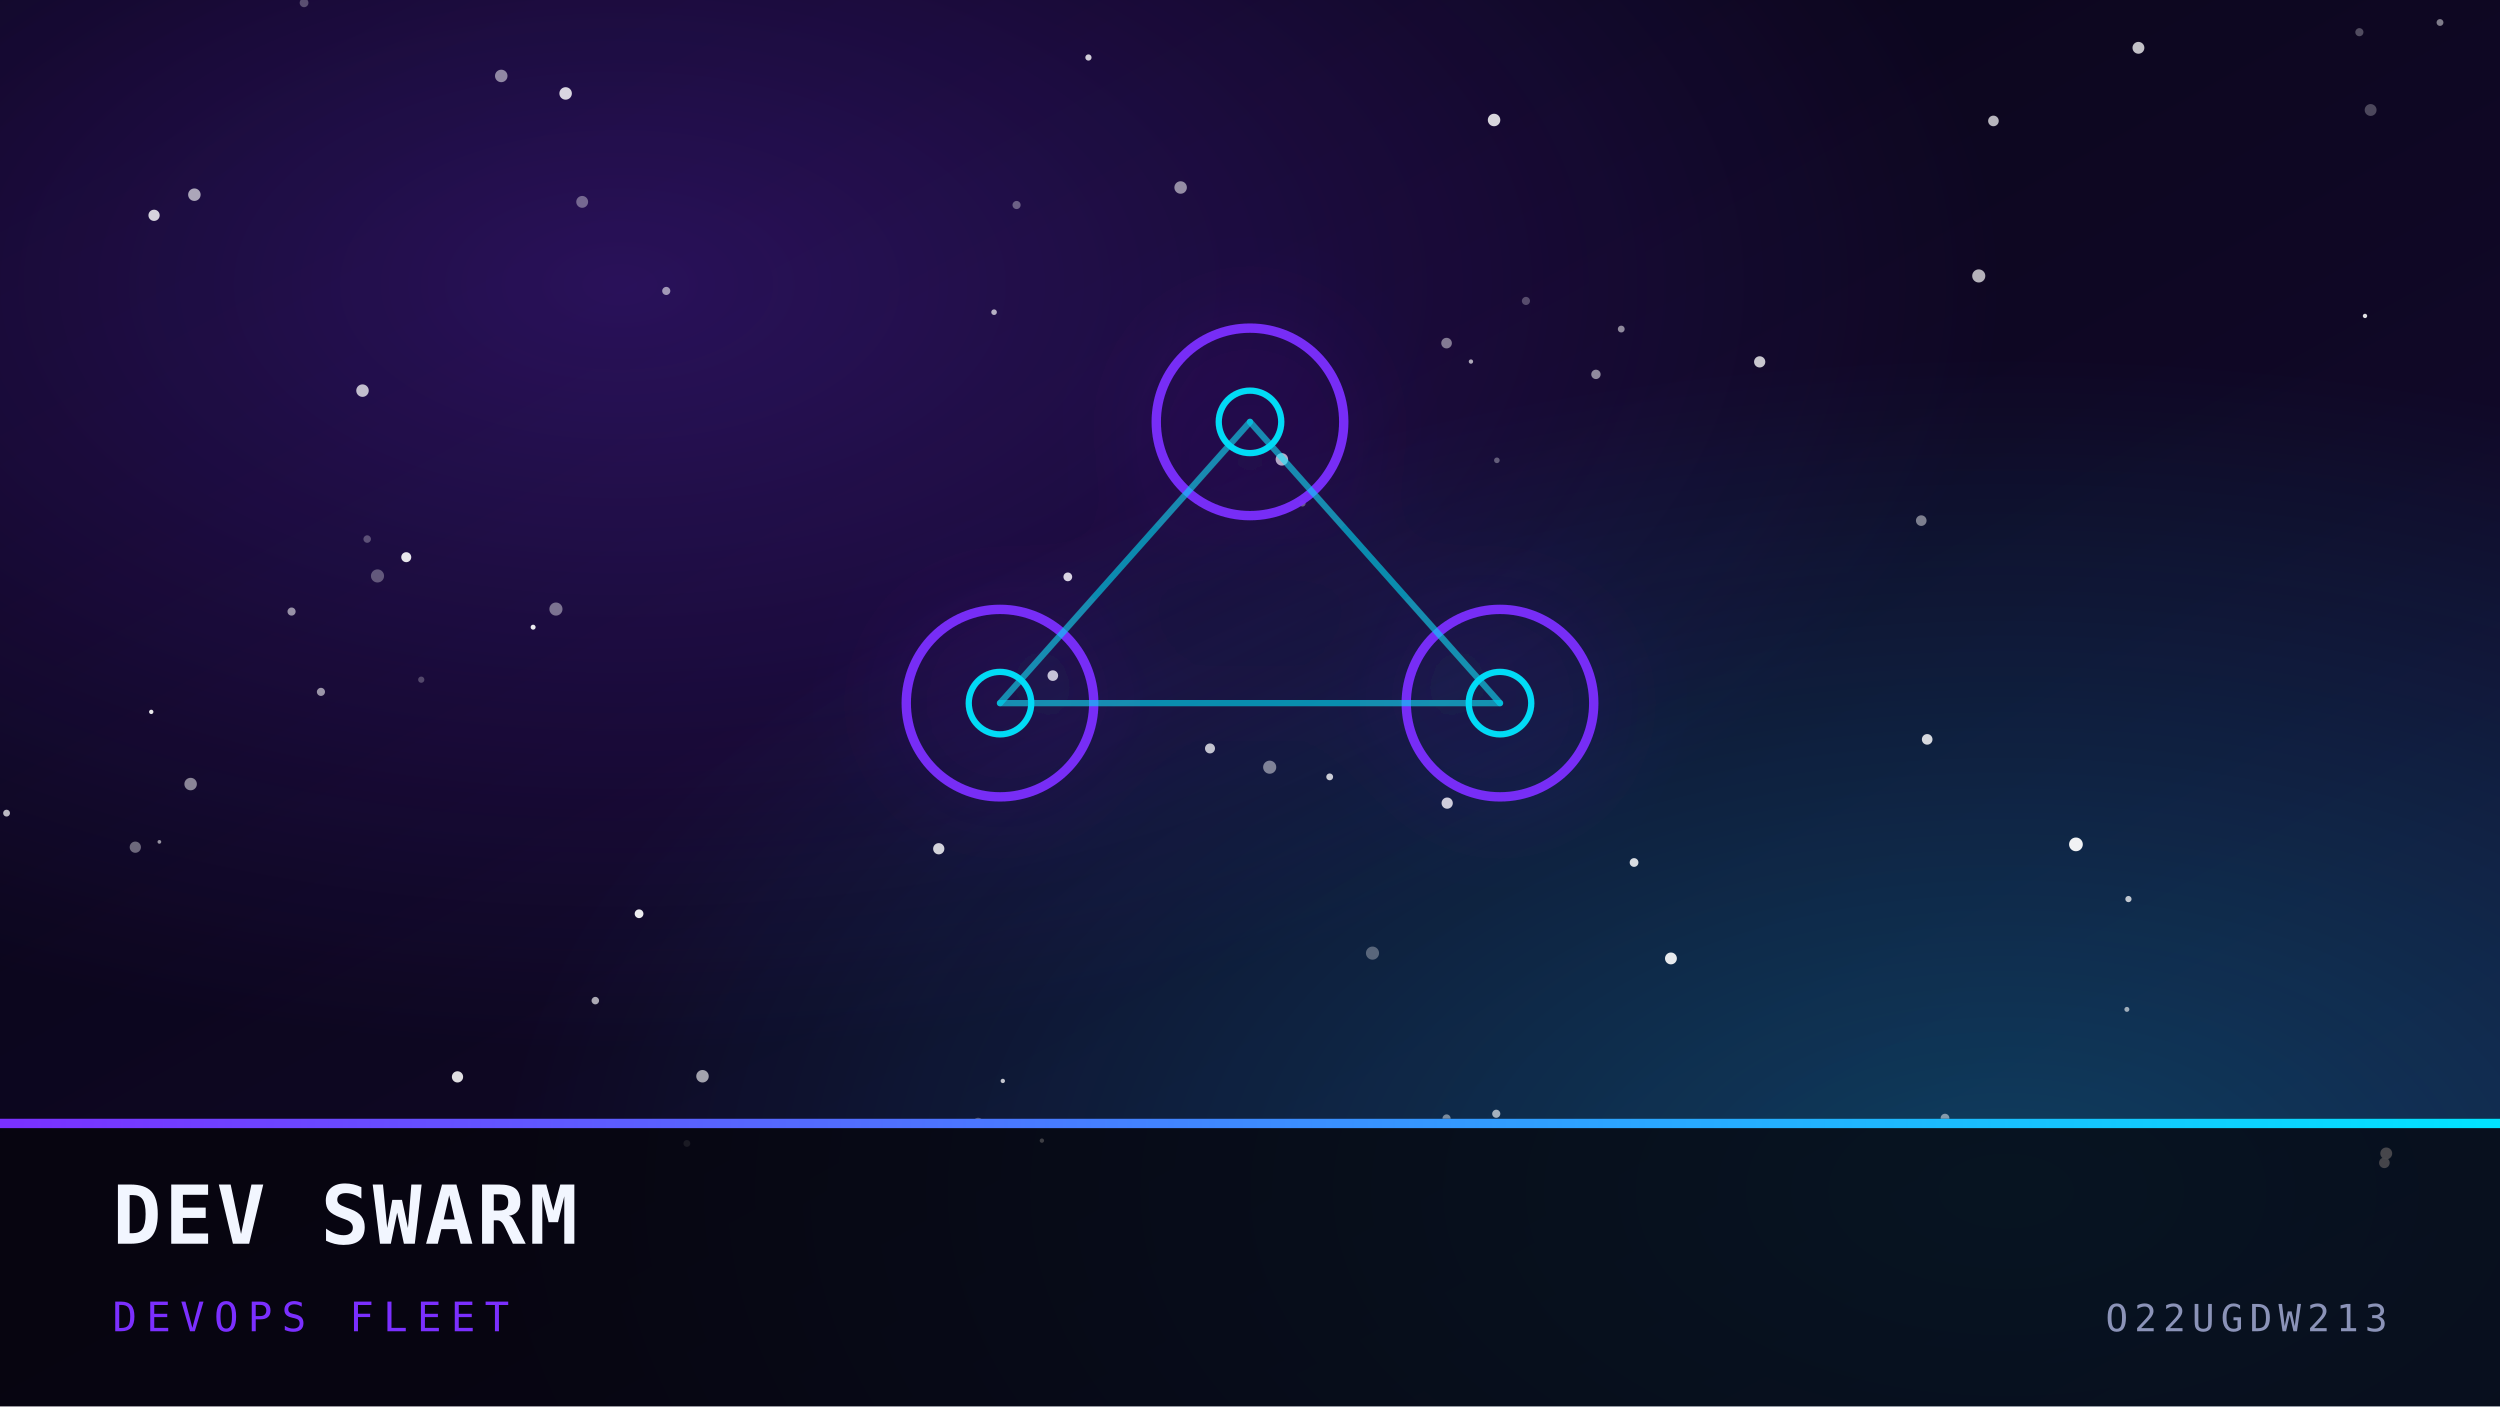
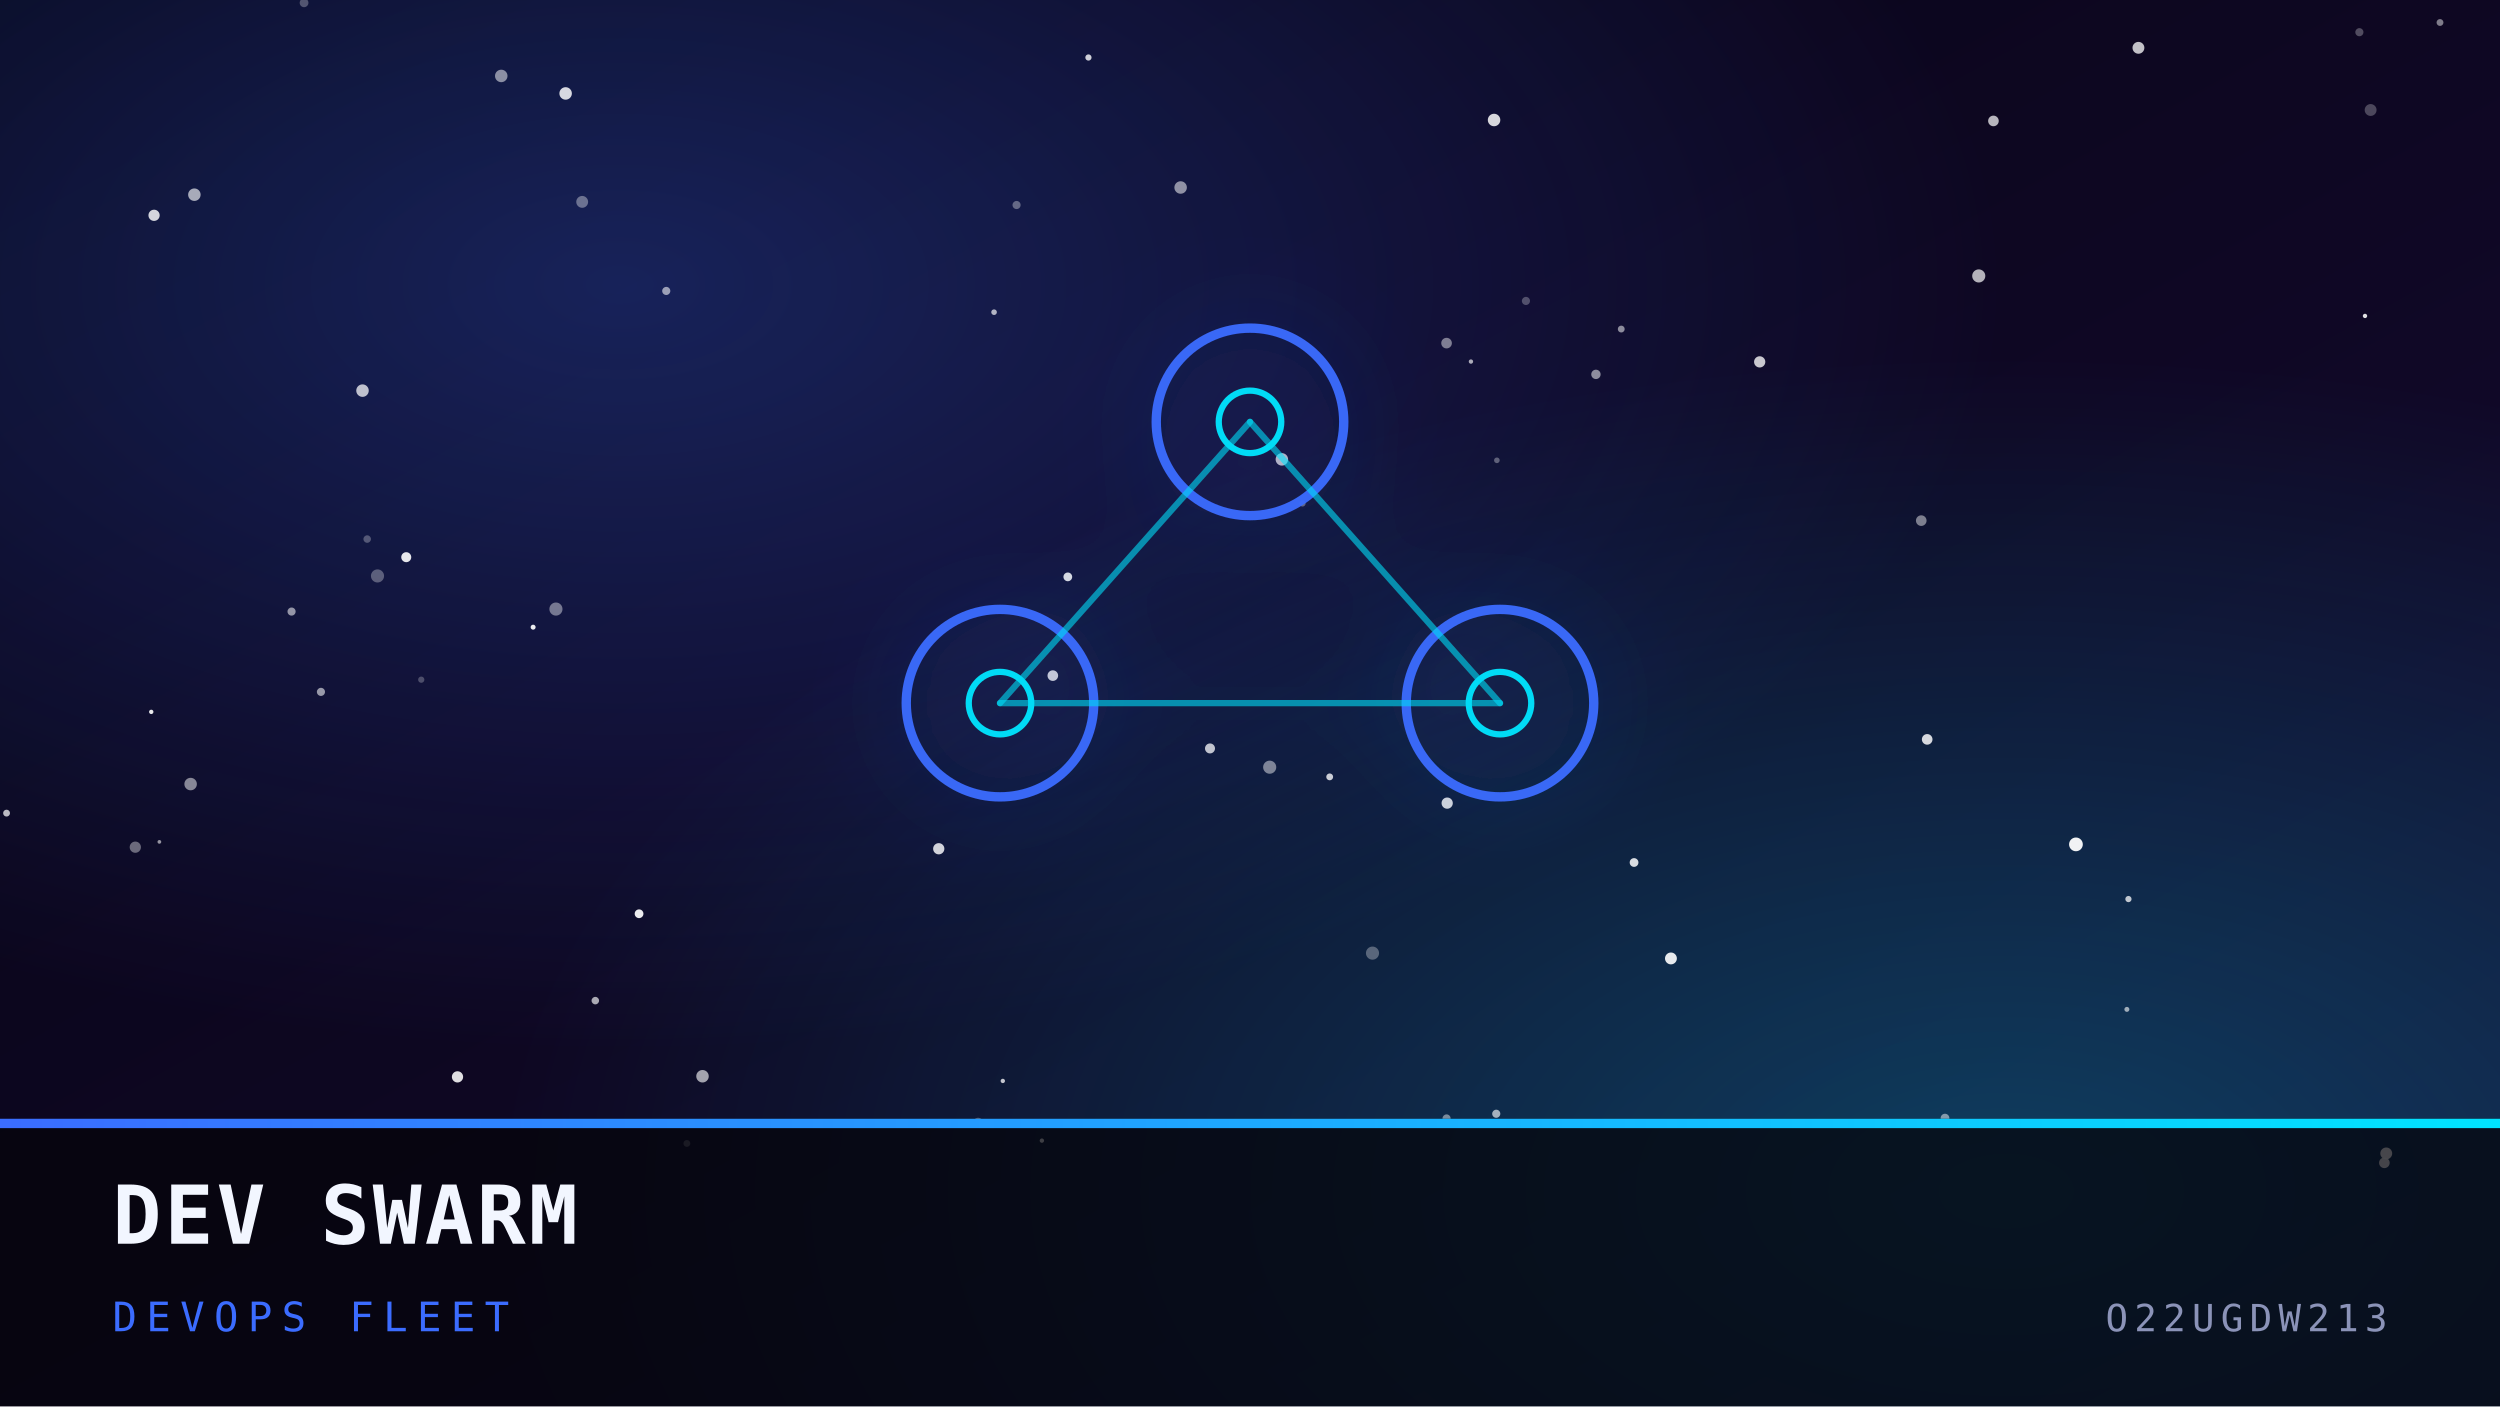
<svg xmlns="http://www.w3.org/2000/svg" viewBox="0 0 800 450" role="img" aria-label="Dev Swarm cover art">
  <defs>
    <linearGradient id="bgdevswarm" x1="0" y1="0" x2="1" y2="1">
      <stop offset="0" stop-color="#060412" />
      <stop offset="1" stop-color="#160a33" />
    </linearGradient>
    <radialGradient id="neb1devswarm" cx="0.25" cy="0.2" r="0.55">
-       <stop offset="0" stop-color="#7b2fff" stop-opacity="0.28" />
-       <stop offset="1" stop-color="#7b2fff" stop-opacity="0" />
+       <stop offset="0" stop-color="#3b6cff" stop-opacity="0.28" />
+       <stop offset="1" stop-color="#3b6cff" stop-opacity="0" />
    </radialGradient>
    <radialGradient id="neb2devswarm" cx="0.8" cy="0.85" r="0.6">
      <stop offset="0" stop-color="#00e5ff" stop-opacity="0.24" />
      <stop offset="1" stop-color="#00e5ff" stop-opacity="0" />
    </radialGradient>
    <linearGradient id="bardevswarm" x1="0" y1="0" x2="1" y2="0">
-       <stop offset="0" stop-color="#7b2fff" />
+       <stop offset="0" stop-color="#3b6cff" />
      <stop offset="1" stop-color="#00e5ff" />
    </linearGradient>
  </defs>
  <rect width="800" height="450" fill="url(#bgdevswarm)" />
  <rect width="800" height="450" fill="url(#neb1devswarm)" />
  <rect width="800" height="450" fill="url(#neb2devswarm)" />
  <circle cx="416.8" cy="161.1" r="1.0" fill="#fff" opacity="0.34" />
  <circle cx="387.2" cy="239.5" r="1.6" fill="#fff" opacity="0.75" />
  <circle cx="348.3" cy="18.4" r="1.0" fill="#fff" opacity="0.80" />
  <circle cx="336.9" cy="216.2" r="1.7" fill="#fff" opacity="0.78" />
  <circle cx="130.0" cy="178.3" r="1.6" fill="#fff" opacity="0.90" />
  <circle cx="224.8" cy="344.4" r="2.0" fill="#fff" opacity="0.62" />
  <circle cx="462.9" cy="357.9" r="1.3" fill="#fff" opacity="0.45" />
  <circle cx="637.9" cy="38.7" r="1.7" fill="#fff" opacity="0.70" />
  <circle cx="313.0" cy="359.3" r="1.6" fill="#fff" opacity="0.36" />
  <circle cx="333.4" cy="365.0" r="0.7" fill="#fff" opacity="0.82" />
  <circle cx="439.2" cy="305.0" r="2.1" fill="#fff" opacity="0.31" />
  <circle cx="341.7" cy="184.6" r="1.4" fill="#fff" opacity="0.84" />
  <circle cx="49.3" cy="68.9" r="1.8" fill="#fff" opacity="0.82" />
  <circle cx="758.6" cy="35.2" r="1.9" fill="#fff" opacity="0.26" />
  <circle cx="633.2" cy="88.3" r="2.1" fill="#fff" opacity="0.69" />
  <circle cx="377.8" cy="60.0" r="2.0" fill="#fff" opacity="0.53" />
  <circle cx="755.0" cy="10.3" r="1.3" fill="#fff" opacity="0.28" />
  <circle cx="219.8" cy="365.9" r="1.1" fill="#fff" opacity="0.28" />
  <circle cx="300.4" cy="271.6" r="1.8" fill="#fff" opacity="0.82" />
  <circle cx="93.3" cy="195.7" r="1.3" fill="#fff" opacity="0.55" />
  <circle cx="478.1" cy="38.4" r="2.0" fill="#fff" opacity="0.83" />
  <circle cx="470.7" cy="115.7" r="0.7" fill="#fff" opacity="0.65" />
  <circle cx="763.6" cy="369.1" r="1.9" fill="#fff" opacity="0.93" />
  <circle cx="563.1" cy="115.8" r="1.8" fill="#fff" opacity="0.77" />
  <circle cx="534.7" cy="306.7" r="1.9" fill="#fff" opacity="0.90" />
  <circle cx="320.9" cy="345.9" r="0.7" fill="#fff" opacity="0.75" />
  <circle cx="510.7" cy="119.8" r="1.5" fill="#fff" opacity="0.52" />
  <circle cx="616.7" cy="236.6" r="1.7" fill="#fff" opacity="0.83" />
  <circle cx="181.0" cy="29.9" r="2.0" fill="#fff" opacity="0.83" />
  <circle cx="186.3" cy="64.6" r="1.9" fill="#fff" opacity="0.37" />
  <circle cx="318.1" cy="99.9" r="0.9" fill="#fff" opacity="0.67" />
  <circle cx="614.8" cy="166.6" r="1.7" fill="#fff" opacity="0.46" />
  <circle cx="170.6" cy="200.7" r="0.8" fill="#fff" opacity="0.92" />
  <circle cx="190.5" cy="320.2" r="1.2" fill="#fff" opacity="0.65" />
  <circle cx="213.2" cy="93.1" r="1.3" fill="#fff" opacity="0.57" />
  <circle cx="2.1" cy="260.2" r="1.1" fill="#fff" opacity="0.72" />
  <circle cx="622.4" cy="357.8" r="1.4" fill="#fff" opacity="0.49" />
  <circle cx="102.7" cy="221.4" r="1.3" fill="#fff" opacity="0.57" />
  <circle cx="325.3" cy="65.6" r="1.3" fill="#fff" opacity="0.34" />
  <circle cx="780.8" cy="7.2" r="1.1" fill="#fff" opacity="0.47" />
  <circle cx="134.8" cy="217.5" r="1.0" fill="#fff" opacity="0.25" />
  <circle cx="117.5" cy="172.5" r="1.2" fill="#fff" opacity="0.28" />
  <circle cx="160.4" cy="24.3" r="2.0" fill="#fff" opacity="0.51" />
  <circle cx="681.1" cy="287.7" r="1.0" fill="#fff" opacity="0.74" />
  <circle cx="406.3" cy="245.5" r="2.1" fill="#fff" opacity="0.46" />
  <circle cx="518.8" cy="105.3" r="1.1" fill="#fff" opacity="0.52" />
  <circle cx="763.0" cy="372.1" r="1.7" fill="#fff" opacity="0.90" />
  <circle cx="177.9" cy="194.9" r="2.1" fill="#fff" opacity="0.42" />
  <circle cx="479.0" cy="147.3" r="0.9" fill="#fff" opacity="0.33" />
  <circle cx="48.4" cy="227.8" r="0.7" fill="#fff" opacity="0.91" />
  <circle cx="204.5" cy="292.4" r="1.4" fill="#fff" opacity="0.92" />
  <circle cx="146.4" cy="344.6" r="1.8" fill="#fff" opacity="0.87" />
  <circle cx="488.3" cy="96.3" r="1.3" fill="#fff" opacity="0.27" />
  <circle cx="51.0" cy="269.4" r="0.6" fill="#fff" opacity="0.56" />
  <circle cx="43.3" cy="271.1" r="1.8" fill="#fff" opacity="0.39" />
  <circle cx="97.3" cy="0.9" r="1.4" fill="#fff" opacity="0.28" />
  <circle cx="116.0" cy="125.0" r="2.0" fill="#fff" opacity="0.73" />
  <circle cx="680.6" cy="323.0" r="0.8" fill="#fff" opacity="0.60" />
  <circle cx="684.3" cy="15.3" r="1.9" fill="#fff" opacity="0.75" />
  <circle cx="522.9" cy="276.0" r="1.4" fill="#fff" opacity="0.84" />
  <circle cx="478.8" cy="356.4" r="1.3" fill="#fff" opacity="0.63" />
  <circle cx="462.9" cy="109.8" r="1.7" fill="#fff" opacity="0.46" />
  <circle cx="410.2" cy="147.0" r="2.0" fill="#fff" opacity="0.69" />
  <circle cx="664.3" cy="270.2" r="2.2" fill="#fff" opacity="0.94" />
  <circle cx="62.2" cy="62.3" r="2.0" fill="#fff" opacity="0.63" />
  <circle cx="425.5" cy="248.6" r="1.1" fill="#fff" opacity="0.79" />
  <circle cx="120.8" cy="184.3" r="2.1" fill="#fff" opacity="0.31" />
  <circle cx="61.0" cy="250.9" r="2.0" fill="#fff" opacity="0.50" />
  <circle cx="463.1" cy="257.0" r="1.8" fill="#fff" opacity="0.81" />
  <circle cx="756.8" cy="101.1" r="0.7" fill="#fff" opacity="0.87" />
-   <g opacity="0.95" style="filter:drop-shadow(0 0 14px #7b2fff66)">
-     <circle cx="320" cy="225" r="30" stroke="#7b2fff" stroke-width="3" fill="none" stroke-linecap="round" />
+   <g opacity="0.95" style="filter:drop-shadow(0 0 14px #3b6cff66)">
+     <circle cx="320" cy="225" r="30" stroke="#3b6cff" stroke-width="3" fill="none" stroke-linecap="round" />
    <circle cx="320" cy="225" r="10" stroke="#00e5ff" stroke-width="2" fill="none" stroke-linecap="round" />
-     <circle cx="480" cy="225" r="30" stroke="#7b2fff" stroke-width="3" fill="none" stroke-linecap="round" />
+     <circle cx="480" cy="225" r="30" stroke="#3b6cff" stroke-width="3" fill="none" stroke-linecap="round" />
    <circle cx="480" cy="225" r="10" stroke="#00e5ff" stroke-width="2" fill="none" stroke-linecap="round" />
-     <circle cx="400" cy="135" r="30" stroke="#7b2fff" stroke-width="3" fill="none" stroke-linecap="round" />
+     <circle cx="400" cy="135" r="30" stroke="#3b6cff" stroke-width="3" fill="none" stroke-linecap="round" />
    <circle cx="400" cy="135" r="10" stroke="#00e5ff" stroke-width="2" fill="none" stroke-linecap="round" />
    <line x1="320" y1="225" x2="480" y2="225" stroke="#00e5ff" stroke-width="2" fill="none" stroke-linecap="round" opacity="0.6" />
    <line x1="320" y1="225" x2="400" y2="135" stroke="#00e5ff" stroke-width="2" fill="none" stroke-linecap="round" opacity="0.6" />
    <line x1="480" y1="225" x2="400" y2="135" stroke="#00e5ff" stroke-width="2" fill="none" stroke-linecap="round" opacity="0.6" />
  </g>
  <rect y="358" width="800" height="92" fill="#04040a" opacity="0.72" />
  <rect y="358" width="800" height="3" fill="url(#bardevswarm)" />
  <text x="36" y="398" font-family="'JetBrains Mono',monospace" font-size="26" font-weight="700" fill="#f2f6ff" letter-spacing="1">DEV SWARM</text>
-   <text x="36" y="426" font-family="'JetBrains Mono',monospace" font-size="13" fill="#7b2fff" letter-spacing="3">DEVOPS FLEET</text>
+   <text x="36" y="426" font-family="'JetBrains Mono',monospace" font-size="13" fill="#3b6cff" letter-spacing="3">DEVOPS FLEET</text>
  <text x="764" y="426" text-anchor="end" font-family="'JetBrains Mono',monospace" font-size="12" fill="#8b93b8" letter-spacing="2">O22UGDW213</text>
</svg>
